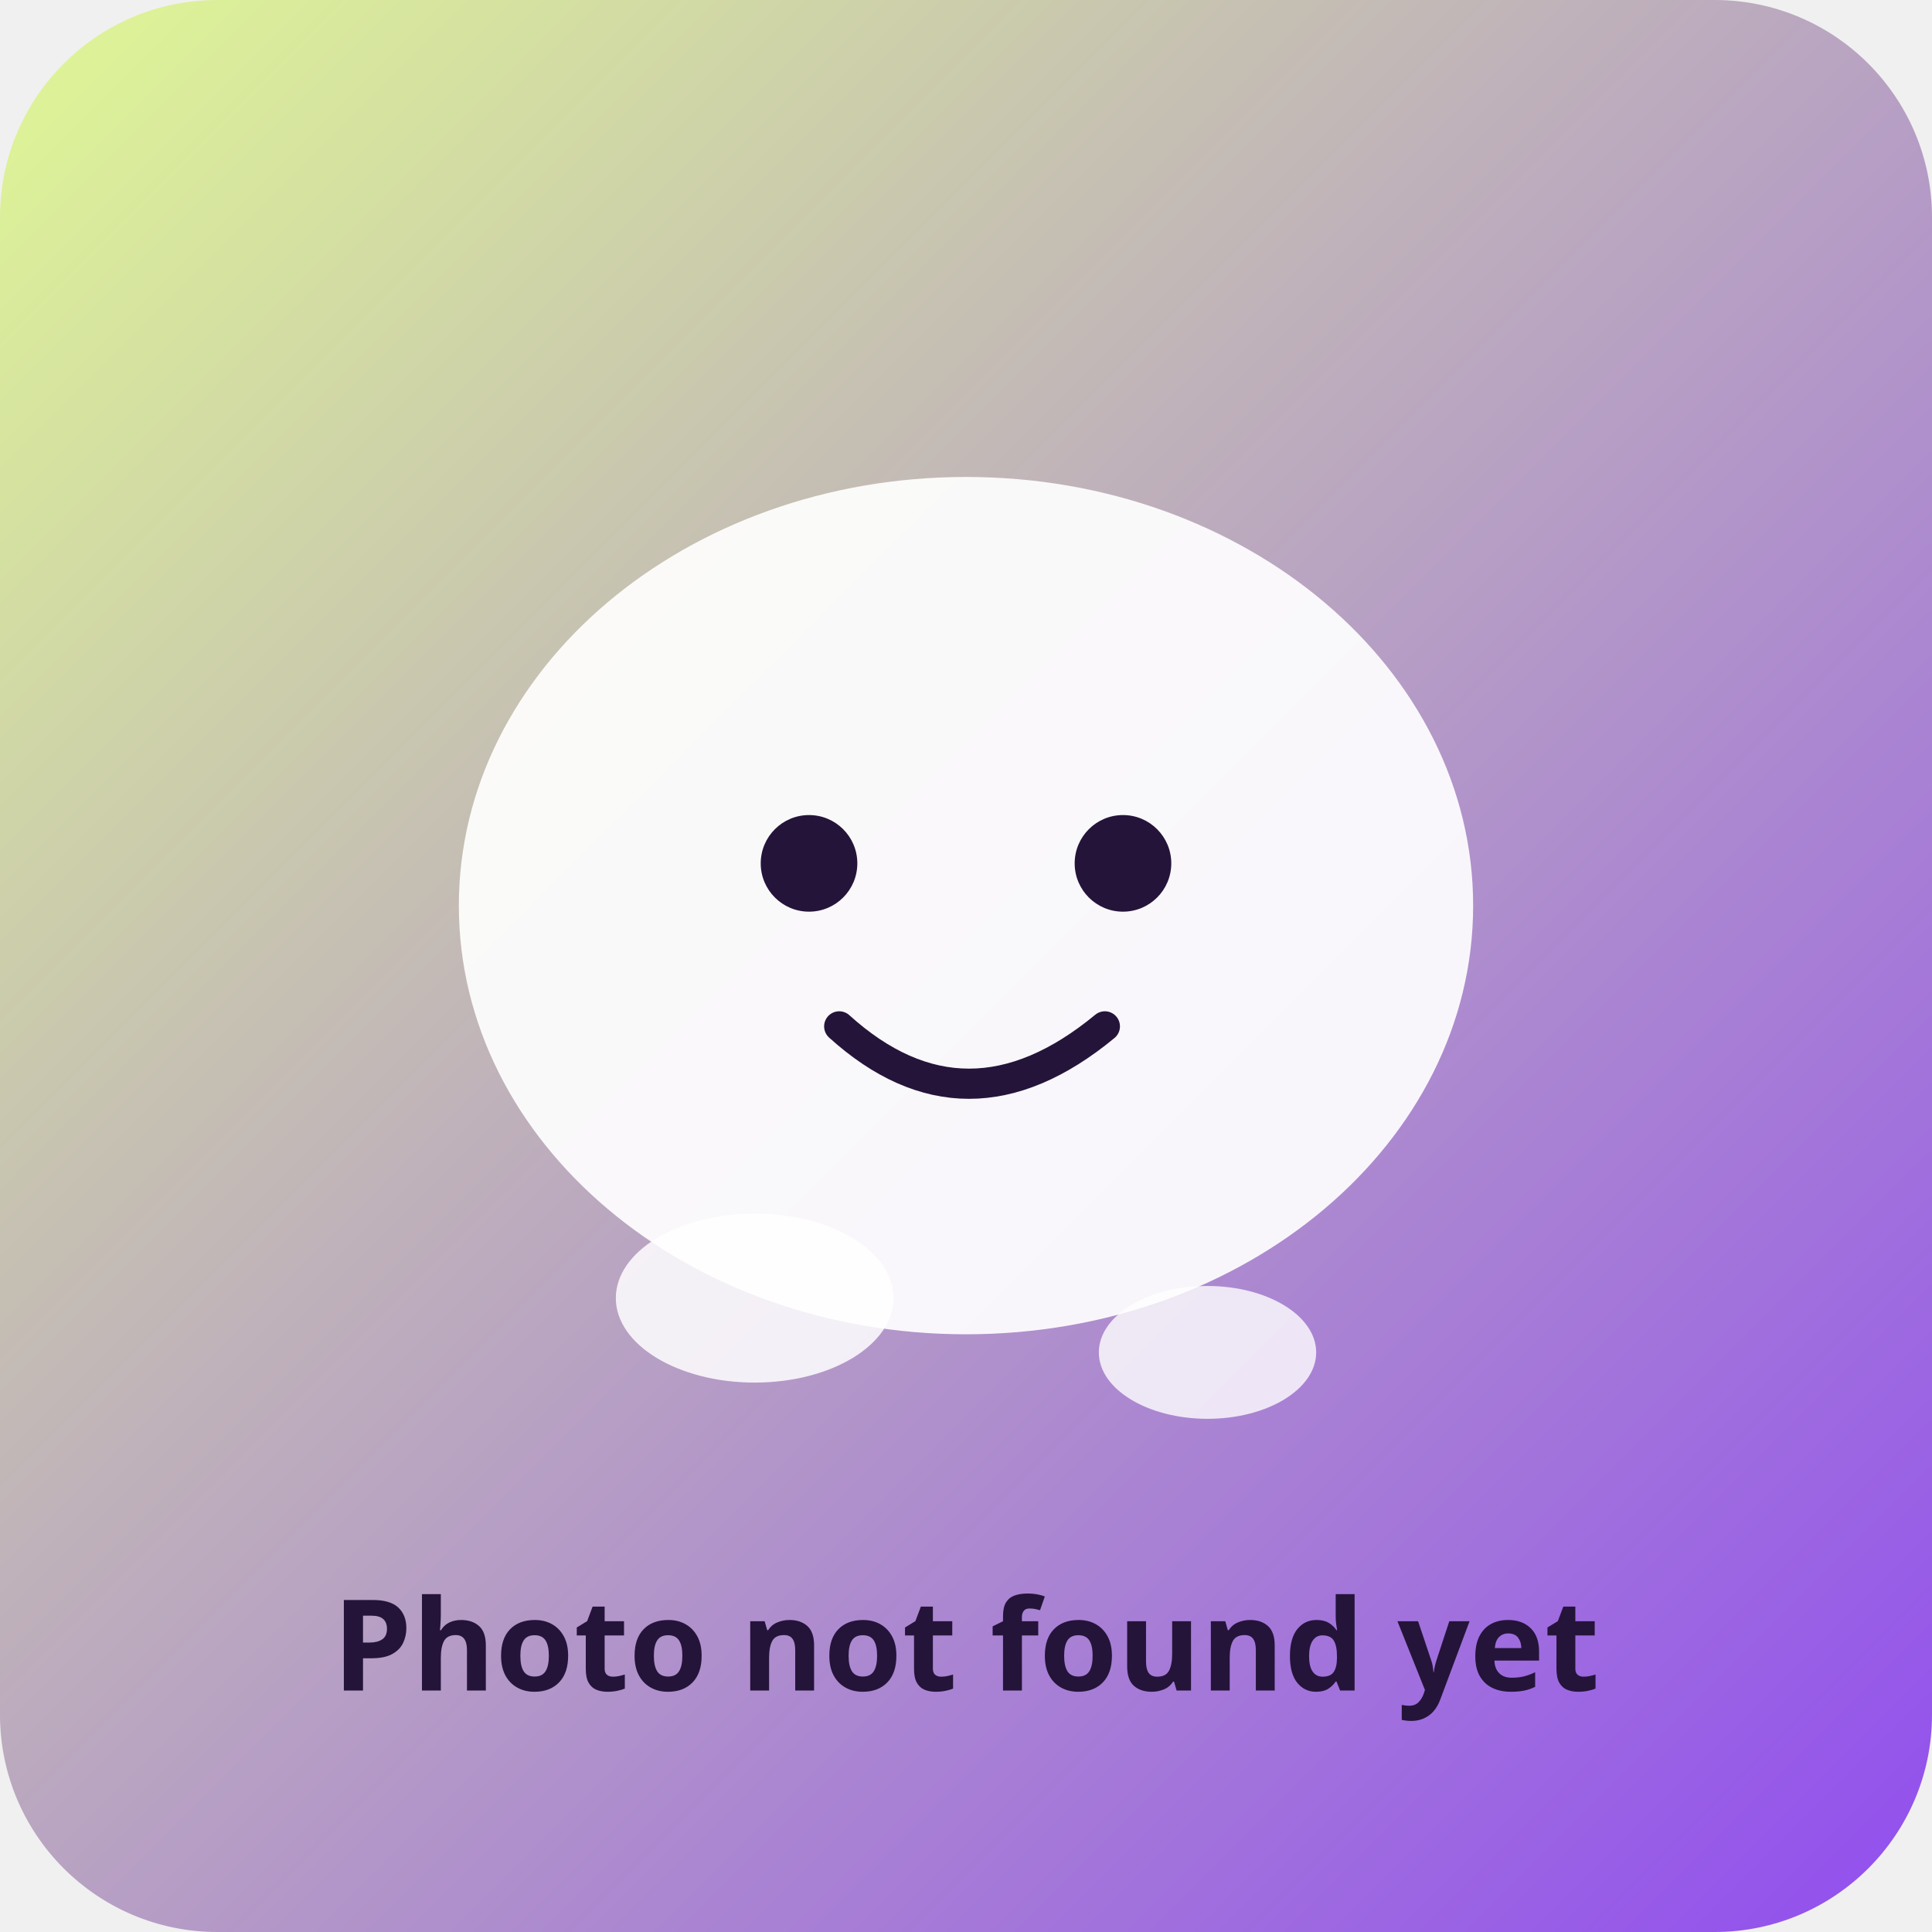
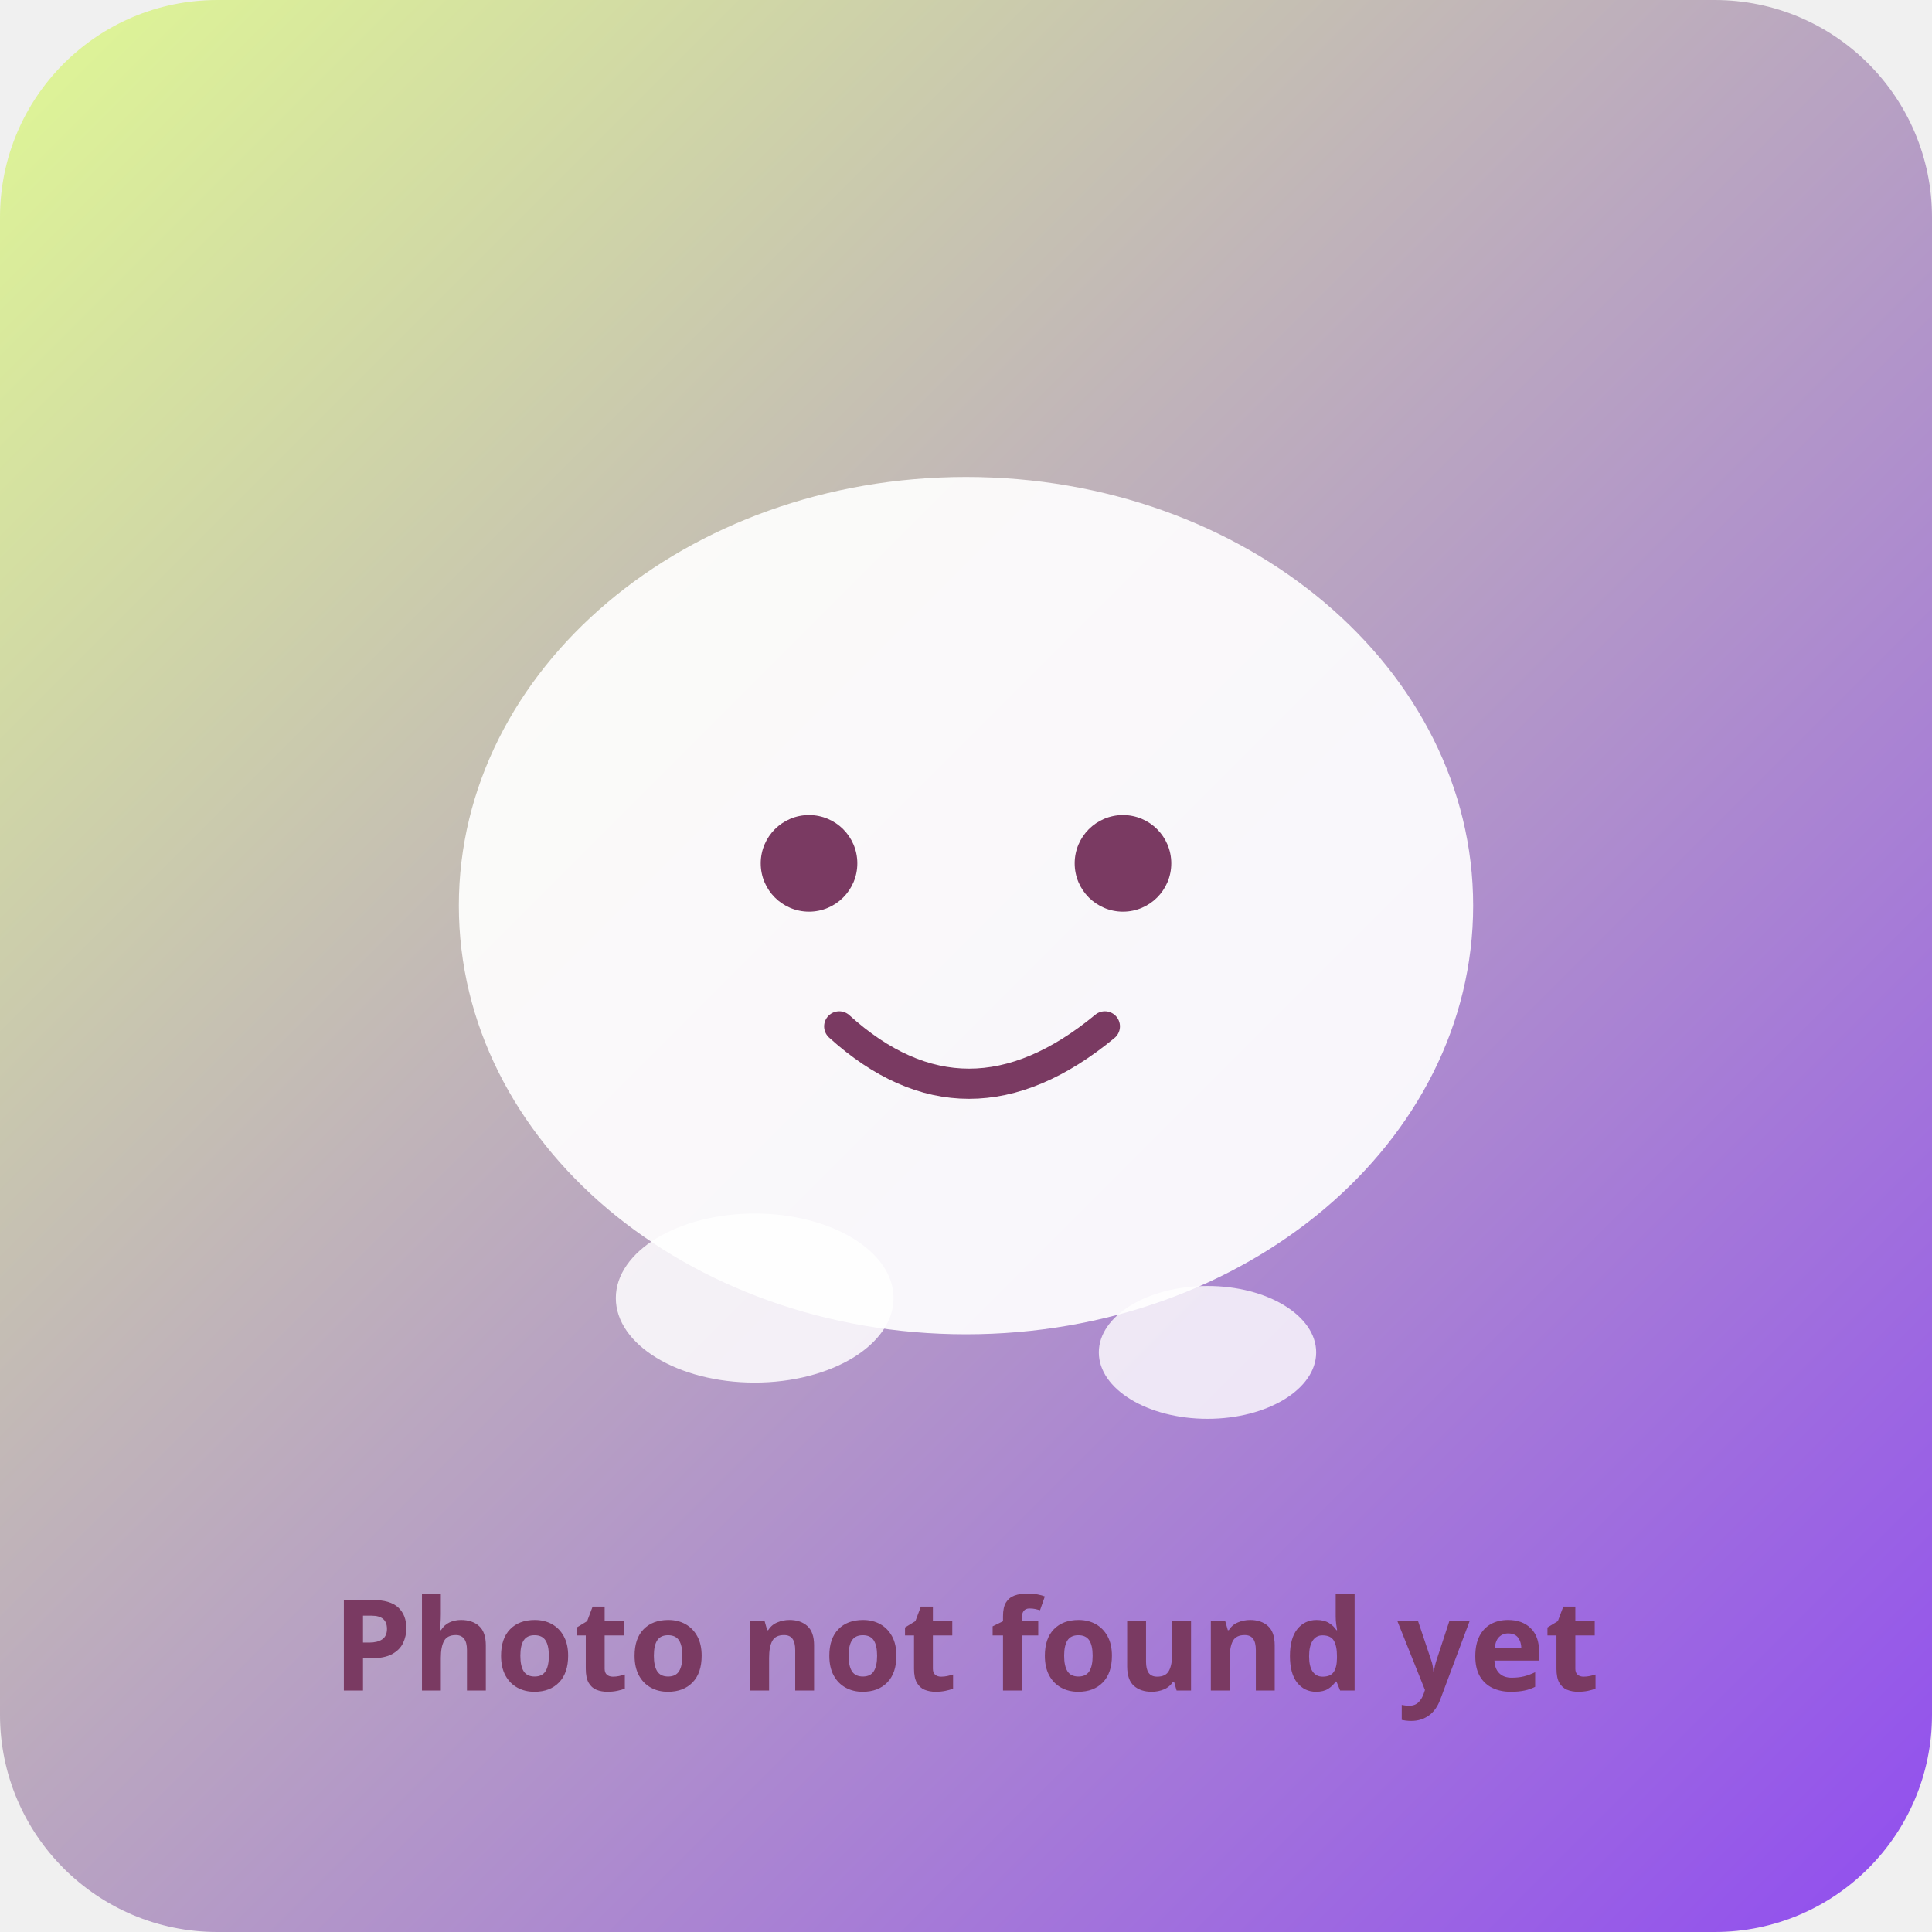
<svg xmlns="http://www.w3.org/2000/svg" viewBox="0 0 640 640" role="img" aria-label="Placeholder drawing, not a photo of Nice Cube Wow Flake">
  <defs>
    <linearGradient id="g" x1="0" y1="0" x2="1" y2="1">
      <stop offset="0" stop-color="hsl(75 90% 78%)" />
      <stop offset="1" stop-color="hsl(265 85% 62%)" />
    </linearGradient>
  </defs>
  <rect width="640" height="640" rx="72" fill="url(#g)" />
  <ellipse cx="320" cy="300" rx="168" ry="142" fill="#fff" opacity="0.92" />
  <ellipse cx="250" cy="430" rx="46" ry="28" fill="#fff" opacity="0.85" />
  <ellipse cx="400" cy="448" rx="36" ry="22" fill="#fff" opacity="0.8" />
-   <circle cx="268" cy="286" r="16" fill="#24143a" />
-   <circle cx="372" cy="286" r="16" fill="#24143a" />
-   <path d="M278 340 Q320 378 366 340" fill="none" stroke="#24143a" stroke-width="10" stroke-linecap="round" />
-   <text x="320" y="560" text-anchor="middle" font-family="Nunito, sans-serif" font-size="42" font-weight="700" fill="#24143a">Photo not found yet</text>
+   <circle cx="268" cy="286" r="16" fill="#7a3a62" />
+   <circle cx="372" cy="286" r="16" fill="#7a3a62" />
+   <path d="M278 340 Q320 378 366 340" fill="none" stroke="#7a3a62" stroke-width="10" stroke-linecap="round" />
+   <text x="320" y="560" text-anchor="middle" font-family="Nunito, sans-serif" font-size="42" font-weight="700" fill="#7a3a62">Photo not found yet</text>
</svg>
